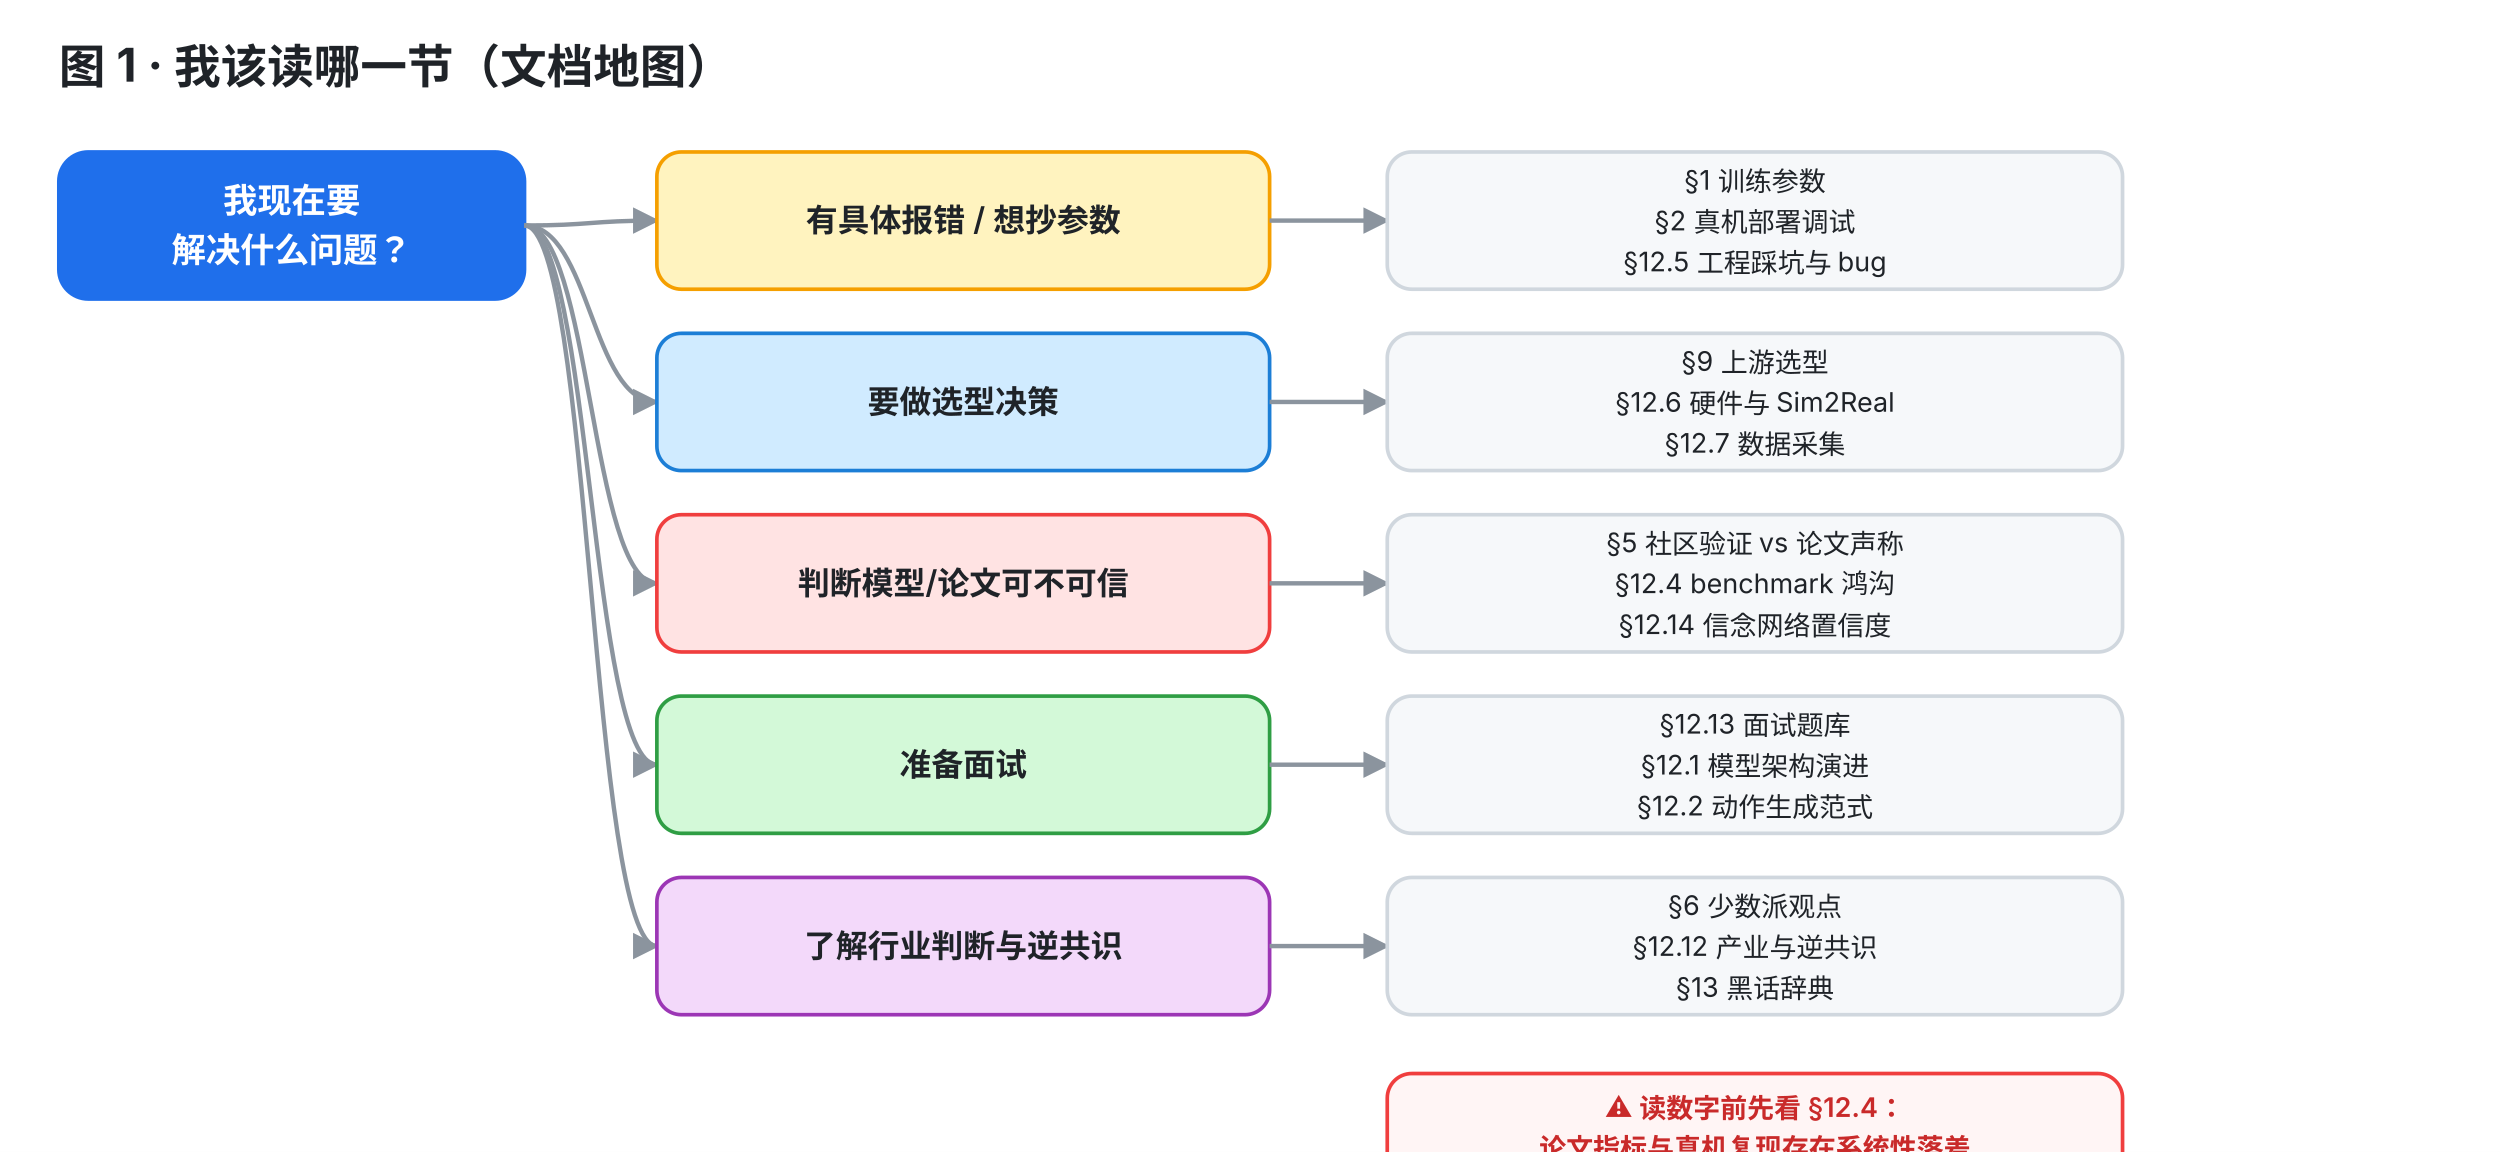
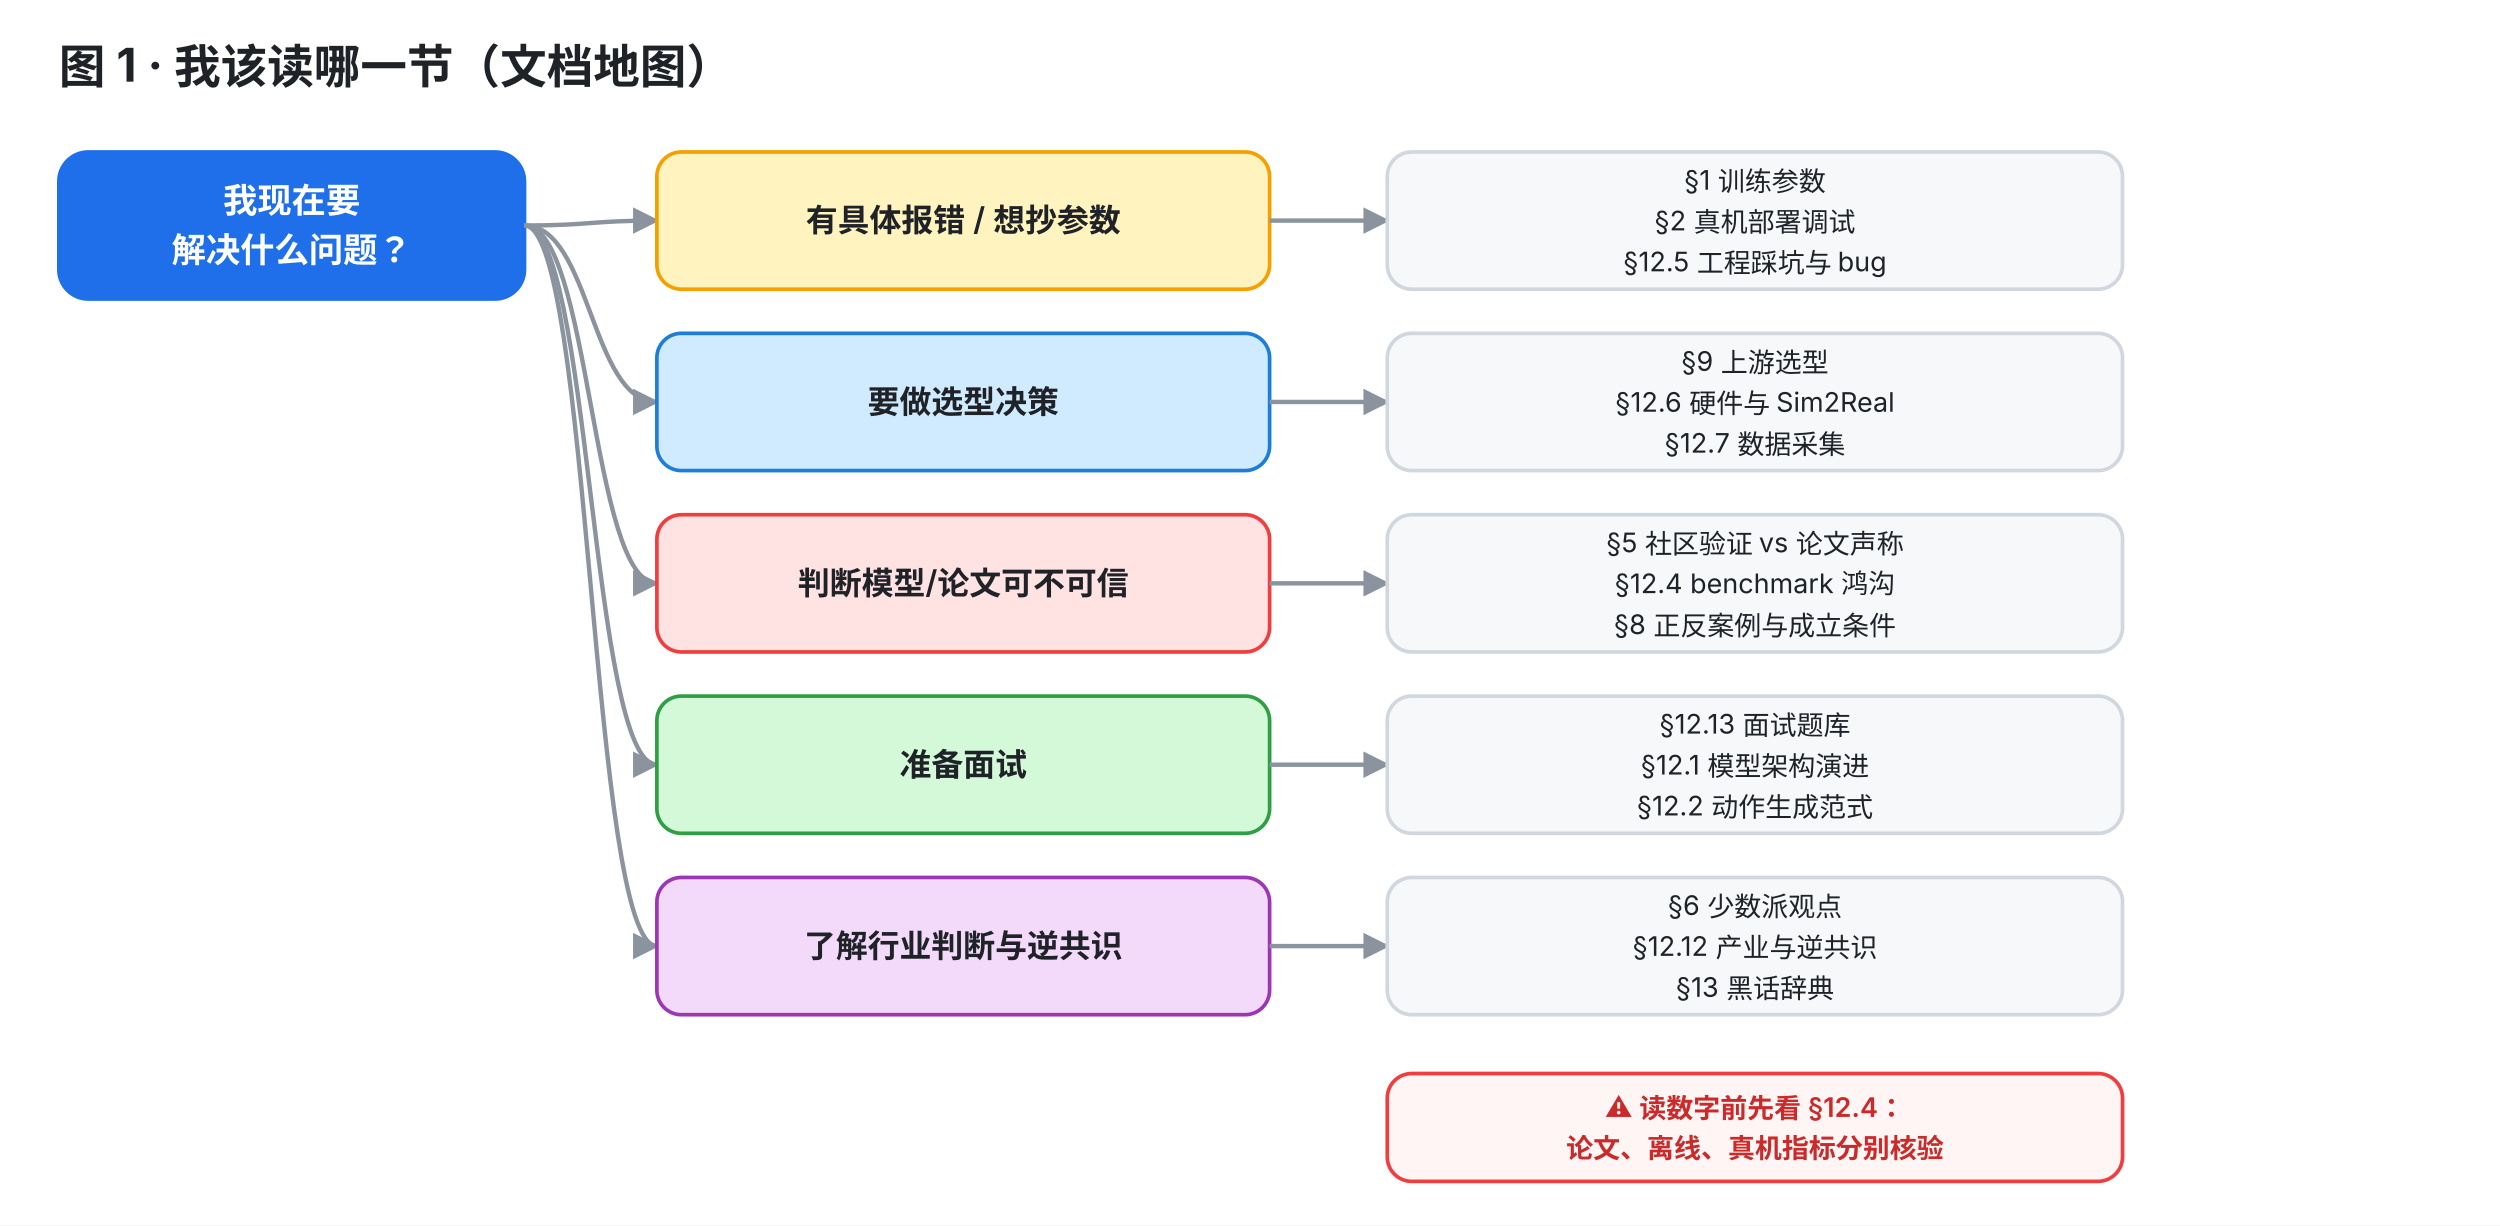
- <svg xmlns="http://www.w3.org/2000/svg" width="1020" height="470" viewBox="0 0 1020 470" font-family="-apple-system,BlinkMacSystemFont,'PingFang SC','Hiragino Sans GB','Microsoft YaHei',sans-serif">
-   <rect width="1020" height="470" fill="#ffffff" />
+ <svg xmlns="http://www.w3.org/2000/svg" width="1020" height="500" viewBox="0 0 1020 500" font-family="-apple-system,BlinkMacSystemFont,'PingFang SC','Hiragino Sans GB','Microsoft YaHei',sans-serif">
+   <rect width="1020" height="500" fill="#ffffff" />
  <defs>
    <marker id="ah" viewBox="0 0 10 10" refX="9" refY="5" markerWidth="6" markerHeight="6" orient="auto-start-reverse">
      <path d="M0,0 L10,5 L0,10 z" fill="#8b949e" />
    </marker>
  </defs>
  <text x="24.0" y="34.0" font-size="19" fill="#1f2328" text-anchor="start" font-weight="700" opacity="1">图 1 · 我该读哪一节（文档地图）</text>
  <rect x="24.0" y="62.0" width="190.0" height="60.0" rx="12" fill="#1f6feb" stroke="#1f6feb" stroke-width="1.5" />
  <text x="119.0" y="86.8" font-size="14" fill="#ffffff" text-anchor="middle" font-weight="700" opacity="1">我现在要</text>
  <text x="119.0" y="107.0" font-size="14" fill="#ffffff" text-anchor="middle" font-weight="700" opacity="1">解决什么问题？</text>
  <path d="M214.0,92.0 C241.0,92.0 241.0,90.0 268.0,90.0" stroke="#8b949e" stroke-width="1.8" fill="none" marker-end="url(#ah)" />
  <rect x="268.0" y="62.0" width="250.0" height="56.0" rx="10" fill="#fff3bf" stroke="#f59f00" stroke-width="1.5" />
  <text x="393.0" y="94.5" font-size="13" fill="#1f2328" text-anchor="middle" font-weight="600" opacity="1">有具体报错 / 想抄参数</text>
  <path d="M518.0,90.0 L566.0,90.0" stroke="#8b949e" stroke-width="1.8" fill="none" marker-end="url(#ah)" />
  <rect x="566.0" y="62.0" width="300.0" height="56.0" rx="10" fill="#f6f8fa" stroke="#d0d7de" stroke-width="1.5" />
  <text x="716.0" y="77.4" font-size="11" fill="#1f2328" text-anchor="middle" font-weight="400" opacity="1">§1 训练参数</text>
  <text x="716.0" y="94.0" font-size="11" fill="#1f2328" text-anchor="middle" font-weight="400" opacity="1">§2 真机部署调试</text>
  <text x="716.0" y="110.7" font-size="11" fill="#1f2328" text-anchor="middle" font-weight="400" opacity="1">§12.5 工程踩坑与 bug</text>
  <path d="M214.0,92.0 C241.0,92.0 241.0,164.0 268.0,164.0" stroke="#8b949e" stroke-width="1.8" fill="none" marker-end="url(#ah)" />
  <rect x="268.0" y="136.0" width="250.0" height="56.0" rx="10" fill="#d0ebff" stroke="#1c7ed6" stroke-width="1.5" />
  <text x="393.0" y="168.6" font-size="13" fill="#1f2328" text-anchor="middle" font-weight="600" opacity="1">要做选型决策</text>
  <path d="M518.0,164.0 L566.0,164.0" stroke="#8b949e" stroke-width="1.8" fill="none" marker-end="url(#ah)" />
  <rect x="566.0" y="136.0" width="300.0" height="56.0" rx="10" fill="#f6f8fa" stroke="#d0d7de" stroke-width="1.5" />
  <text x="716.0" y="151.3" font-size="11" fill="#1f2328" text-anchor="middle" font-weight="400" opacity="1">§9 上游选型</text>
  <text x="716.0" y="168.0" font-size="11" fill="#1f2328" text-anchor="middle" font-weight="400" opacity="1">§12.6 硬件与 Sim2Real</text>
  <text x="716.0" y="184.7" font-size="11" fill="#1f2328" text-anchor="middle" font-weight="400" opacity="1">§12.7 数据采集</text>
  <path d="M214.0,92.0 C241.0,92.0 241.0,238.0 268.0,238.0" stroke="#8b949e" stroke-width="1.8" fill="none" marker-end="url(#ah)" />
  <rect x="268.0" y="210.0" width="250.0" height="56.0" rx="10" fill="#ffe3e3" stroke="#f03e3e" stroke-width="1.5" />
  <text x="393.0" y="242.6" font-size="13" fill="#1f2328" text-anchor="middle" font-weight="600" opacity="1">判断模型/论文可不可信</text>
  <path d="M518.0,238.0 L566.0,238.0" stroke="#8b949e" stroke-width="1.8" fill="none" marker-end="url(#ah)" />
  <rect x="566.0" y="210.0" width="300.0" height="56.0" rx="10" fill="#f6f8fa" stroke="#d0d7de" stroke-width="1.5" />
  <text x="716.0" y="225.3" font-size="11" fill="#1f2328" text-anchor="middle" font-weight="400" opacity="1">§5 社区验证 vs 论文声称</text>
  <text x="716.0" y="242.0" font-size="11" fill="#1f2328" text-anchor="middle" font-weight="400" opacity="1">§12.4 benchmark 鸿沟</text>
-   <text x="716.0" y="258.7" font-size="11" fill="#1f2328" text-anchor="middle" font-weight="400" opacity="1">§12.14 信念网络置信度</text>
+   <text x="716.0" y="258.7" font-size="11" fill="#1f2328" text-anchor="middle" font-weight="400" opacity="1">§8 正反案例与成立条件</text>
  <path d="M214.0,92.0 C241.0,92.0 241.0,312.0 268.0,312.0" stroke="#8b949e" stroke-width="1.8" fill="none" marker-end="url(#ah)" />
  <rect x="268.0" y="284.0" width="250.0" height="56.0" rx="10" fill="#d3f9d8" stroke="#2f9e44" stroke-width="1.5" />
  <text x="393.0" y="316.6" font-size="13" fill="#1f2328" text-anchor="middle" font-weight="600" opacity="1">准备面试</text>
  <path d="M518.0,312.0 L566.0,312.0" stroke="#8b949e" stroke-width="1.8" fill="none" marker-end="url(#ah)" />
  <rect x="566.0" y="284.0" width="300.0" height="56.0" rx="10" fill="#f6f8fa" stroke="#d0d7de" stroke-width="1.5" />
  <text x="716.0" y="299.3" font-size="11" fill="#1f2328" text-anchor="middle" font-weight="400" opacity="1">§12.13 面试题库</text>
  <text x="716.0" y="316.0" font-size="11" fill="#1f2328" text-anchor="middle" font-weight="400" opacity="1">§12.1 模型架构演进</text>
  <text x="716.0" y="332.7" font-size="11" fill="#1f2328" text-anchor="middle" font-weight="400" opacity="1">§12.2 动作生成范式</text>
  <path d="M214.0,92.0 C241.0,92.0 241.0,386.0 268.0,386.0" stroke="#8b949e" stroke-width="1.8" fill="none" marker-end="url(#ah)" />
  <rect x="268.0" y="358.0" width="250.0" height="56.0" rx="10" fill="#f3d9fa" stroke="#9c36b5" stroke-width="1.5" />
  <text x="393.0" y="390.6" font-size="13" fill="#1f2328" text-anchor="middle" font-weight="600" opacity="1">了解行业判断与逆共识</text>
  <path d="M518.0,386.0 L566.0,386.0" stroke="#8b949e" stroke-width="1.8" fill="none" marker-end="url(#ah)" />
  <rect x="566.0" y="358.0" width="300.0" height="56.0" rx="10" fill="#f6f8fa" stroke="#d0d7de" stroke-width="1.5" />
  <text x="716.0" y="373.3" font-size="11" fill="#1f2328" text-anchor="middle" font-weight="400" opacity="1">§6 少数派观点</text>
  <text x="716.0" y="390.0" font-size="11" fill="#1f2328" text-anchor="middle" font-weight="400" opacity="1">§12.12 产业与逆共识</text>
  <text x="716.0" y="406.7" font-size="11" fill="#1f2328" text-anchor="middle" font-weight="400" opacity="1">§13 黑话辞典</text>
  <rect x="566.0" y="438.0" width="300.0" height="44.0" rx="10" fill="#fff5f5" stroke="#f03e3e" stroke-width="1.5" />
  <text x="716.0" y="455.7" font-size="11" fill="#c92a2a" text-anchor="middle" font-weight="600" opacity="1">⚠ 读数字前先看 §12.4：</text>
-   <text x="716.0" y="472.4" font-size="11" fill="#c92a2a" text-anchor="middle" font-weight="600" opacity="1">论文指标与真机复现存在系统性落差</text>
+   <text x="716.0" y="472.4" font-size="11" fill="#c92a2a" text-anchor="middle" font-weight="600" opacity="1">论文、离线、真机指标分别核验</text>
</svg>
